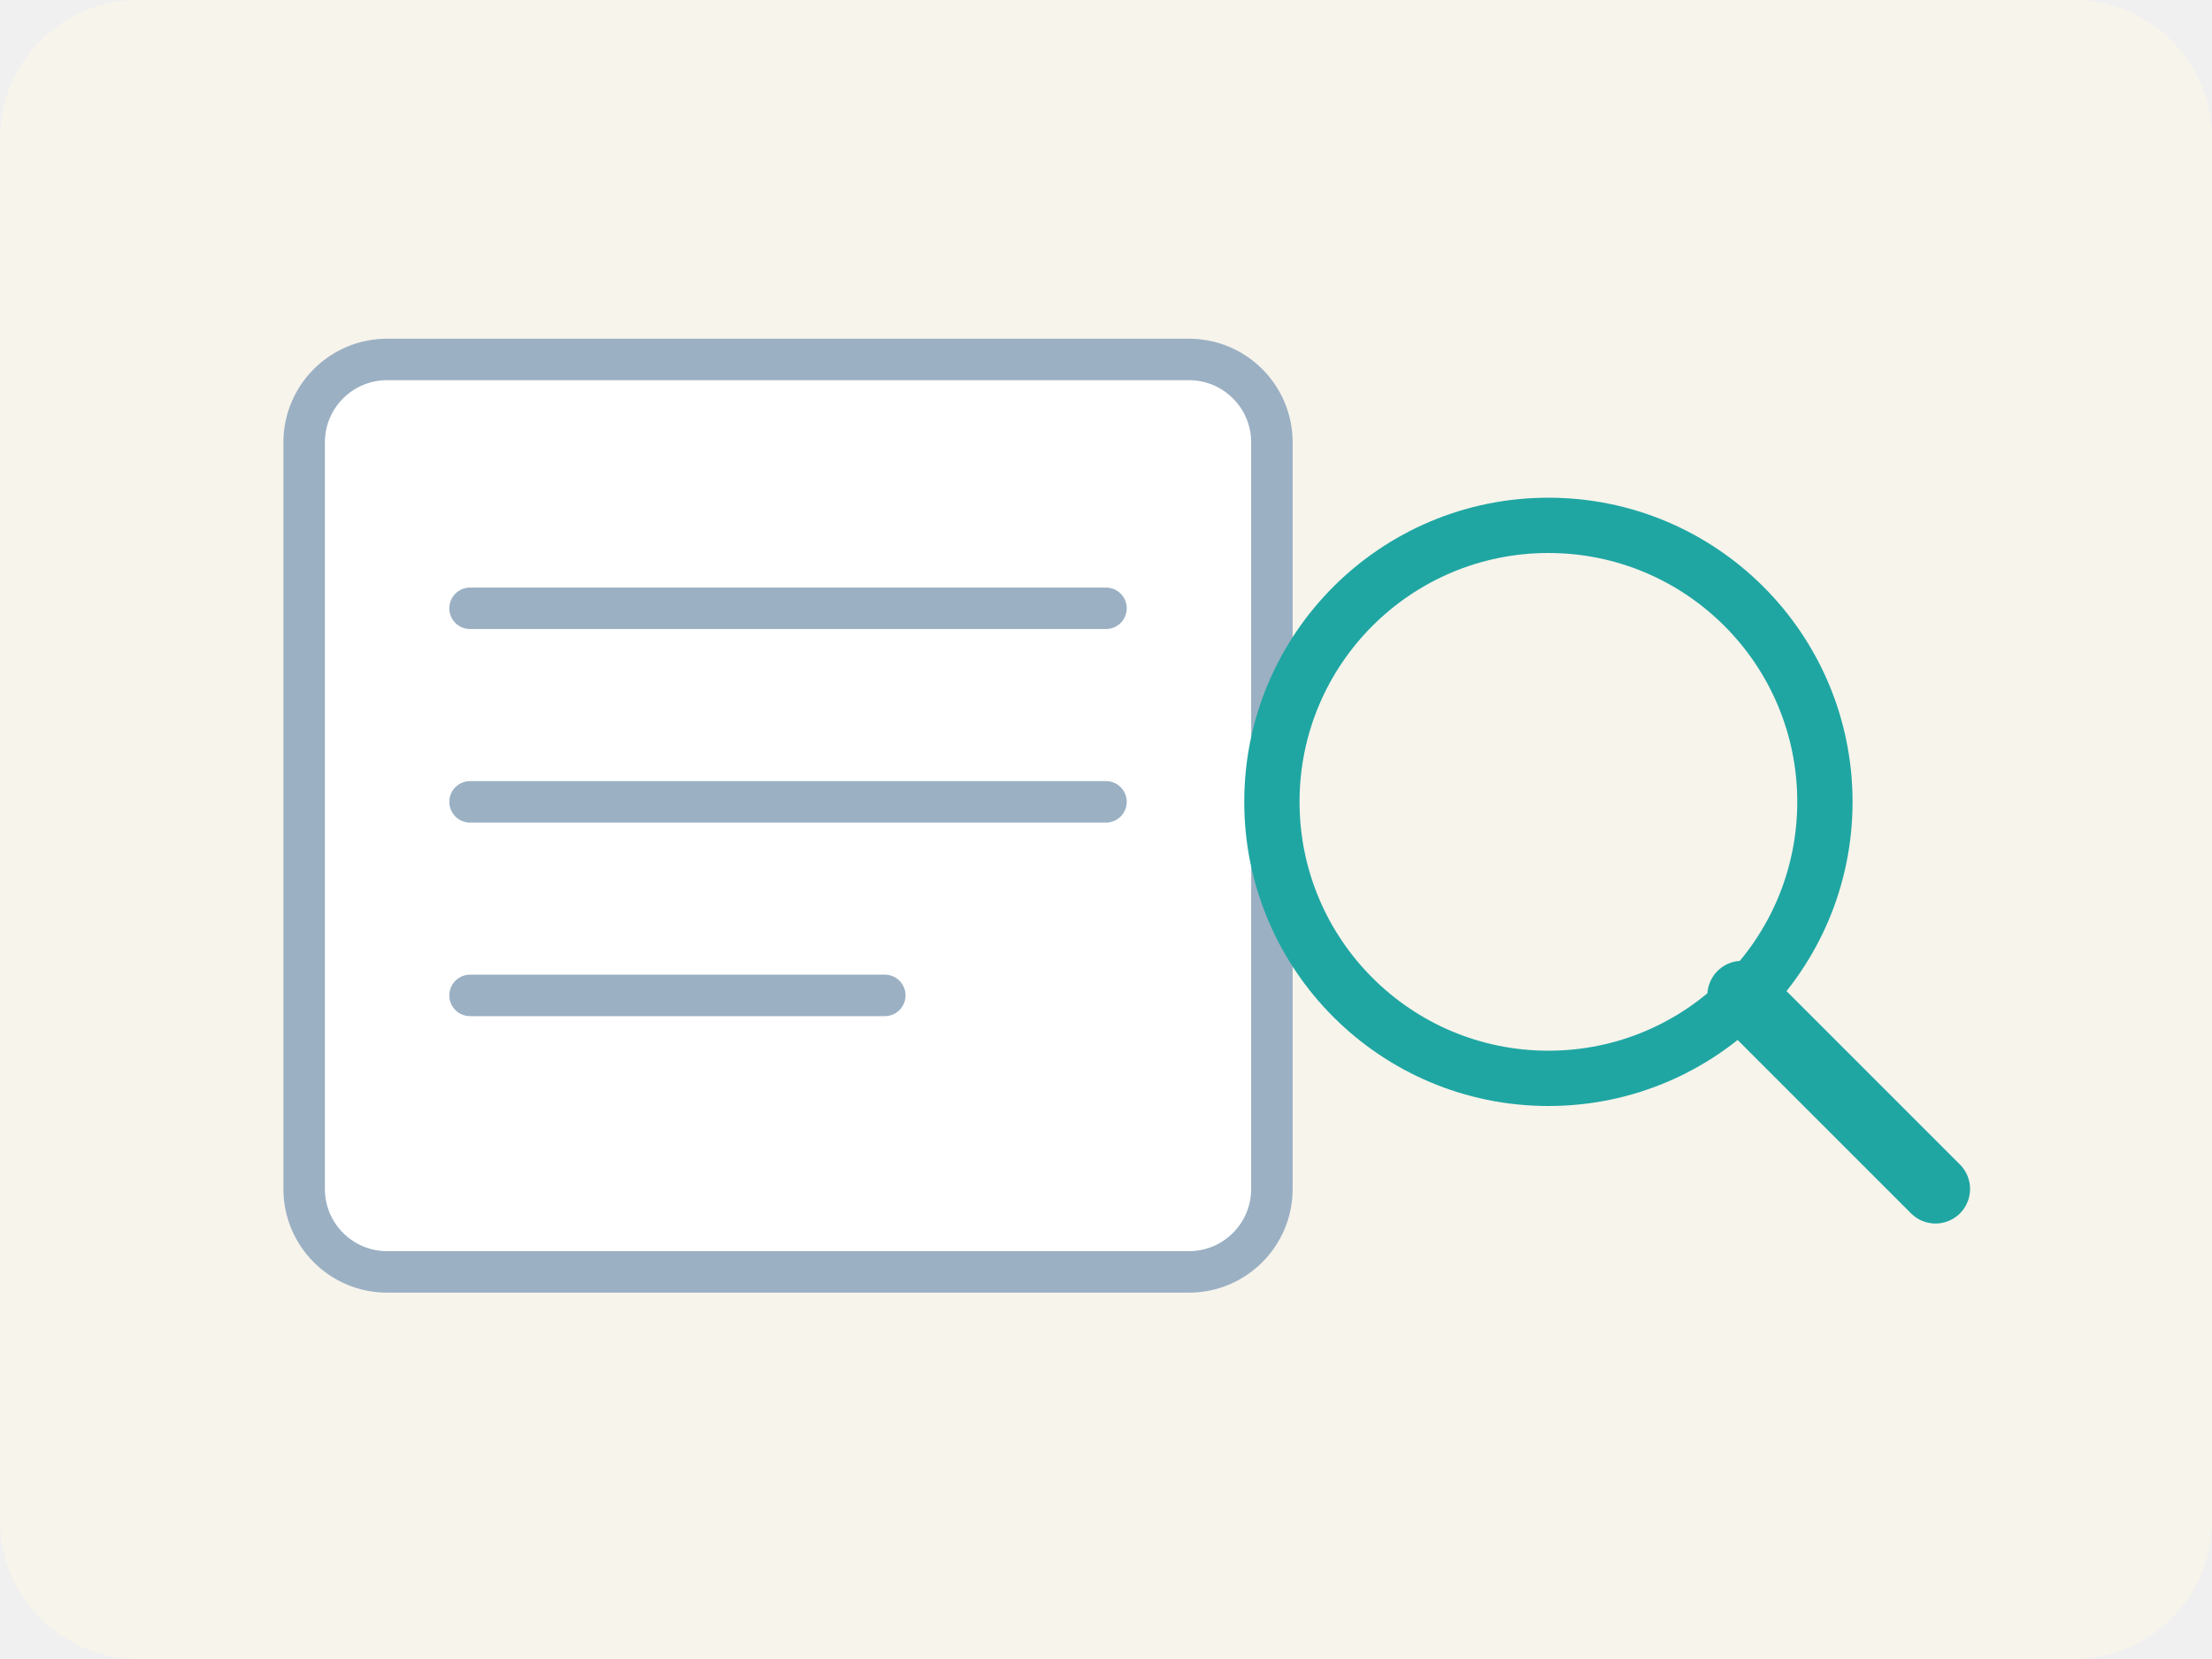
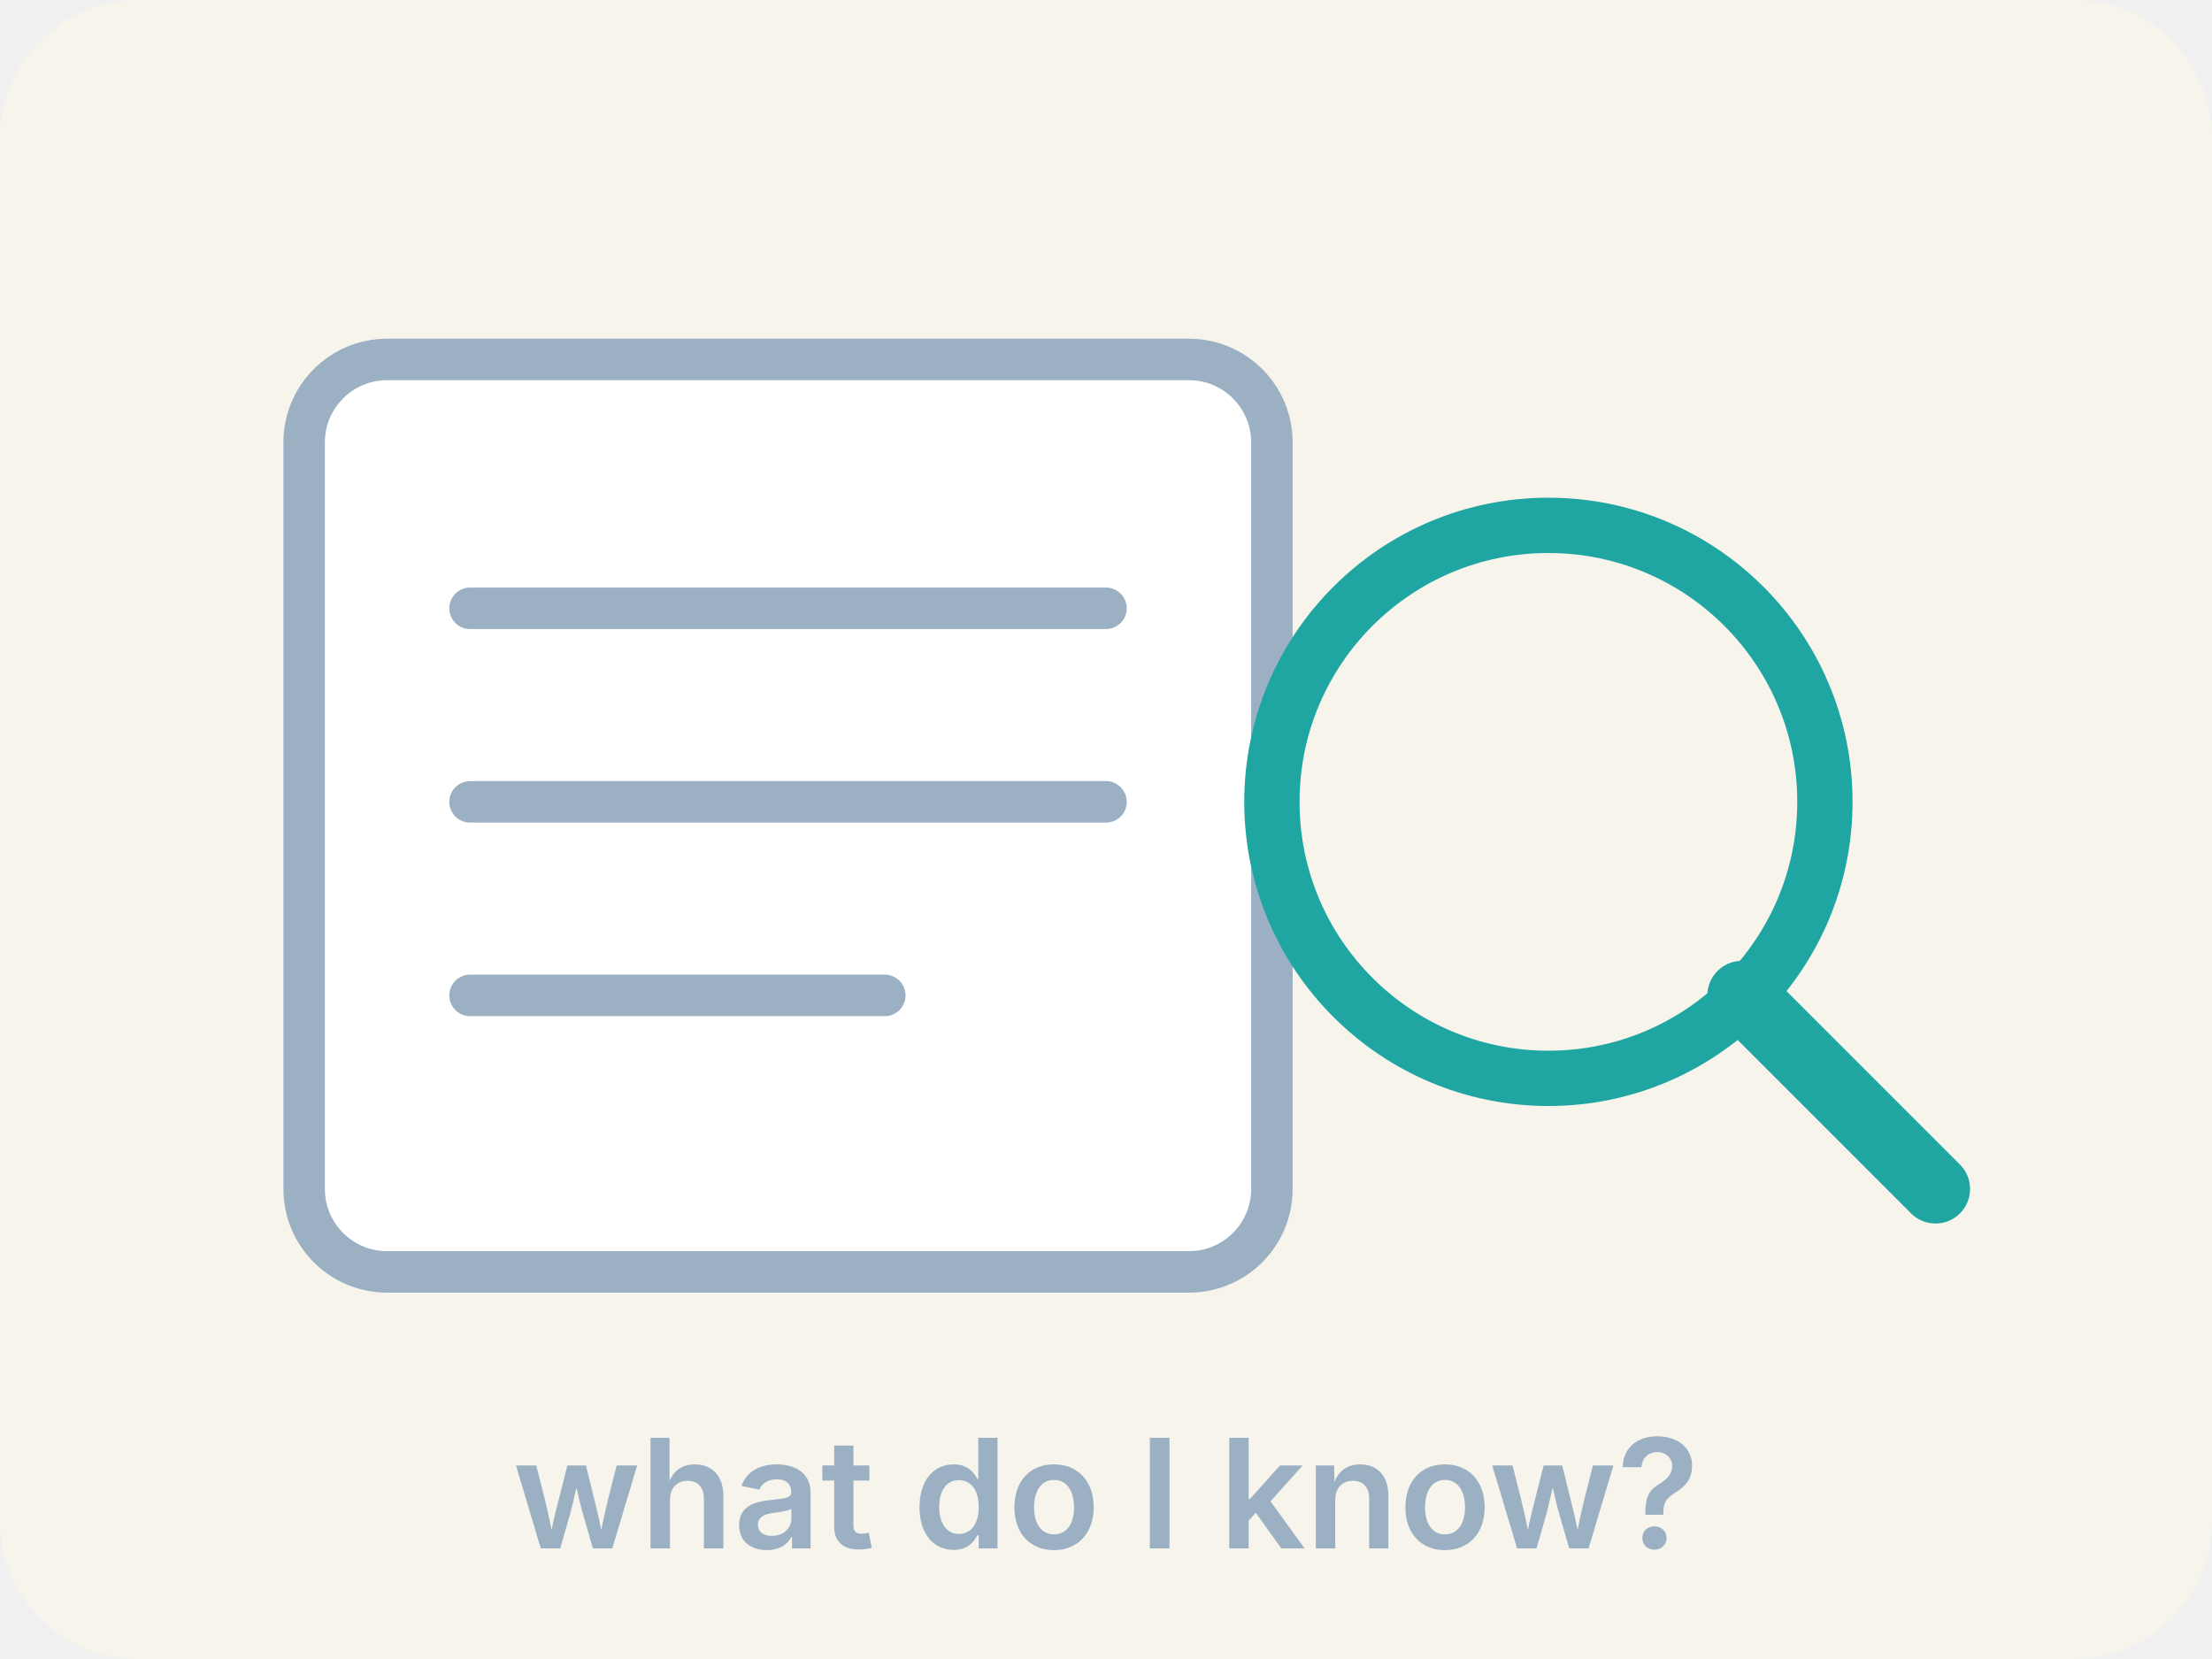
<svg xmlns="http://www.w3.org/2000/svg" viewBox="0 0 160 120" role="img" aria-labelledby="t">
  <rect x="0" y="0" width="160" height="120" rx="10" fill="#f7f4ec" />
  <rect x="22" y="26" width="70" height="66" rx="6" fill="#fff" stroke="#9bb0c3" stroke-width="3" />
  <path d="M34 44 h46 M34 58 h46 M34 72 h30" fill="none" stroke="#9bb0c3" stroke-width="3" stroke-linecap="round" stroke-linejoin="round" />
  <circle cx="112" cy="58" r="20" fill="none" stroke="#1fa6a2" stroke-width="4" />
  <path d="M126 72 l14 14" fill="none" stroke="#1fa6a2" stroke-width="5" stroke-linecap="round" stroke-linejoin="round" />
+   <text x="80" y="112" text-anchor="middle" font-family="system-ui,-apple-system,Segoe UI,sans-serif" font-size="11" font-weight="600" fill="#9bb0c3">what do I know?</text>
</svg>
